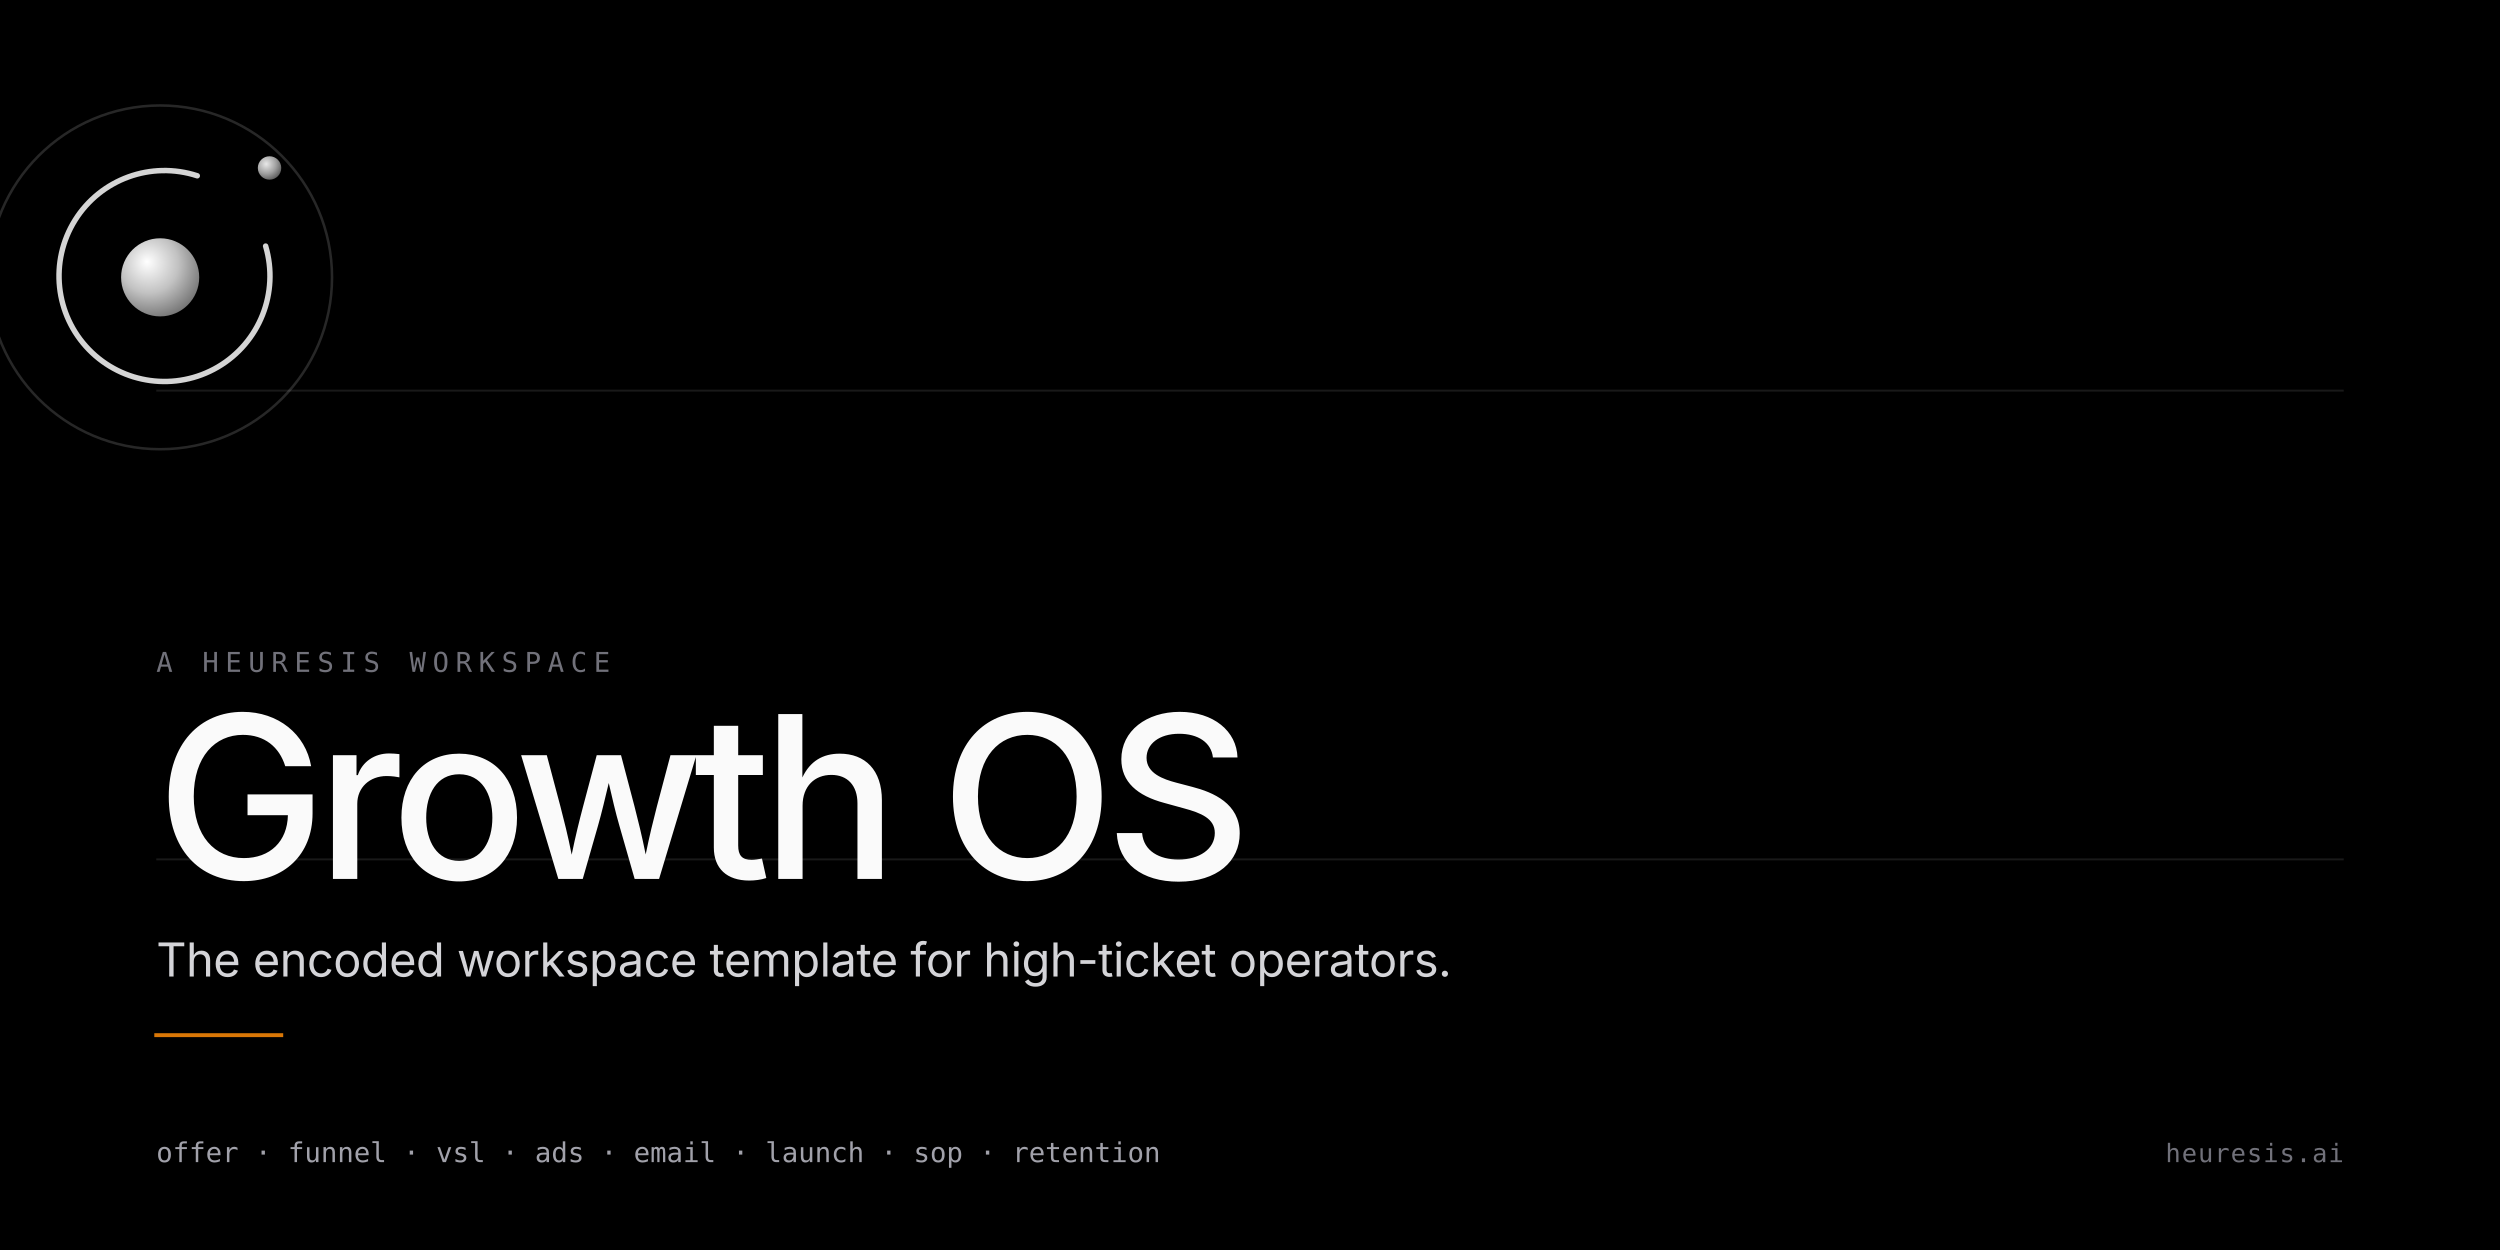
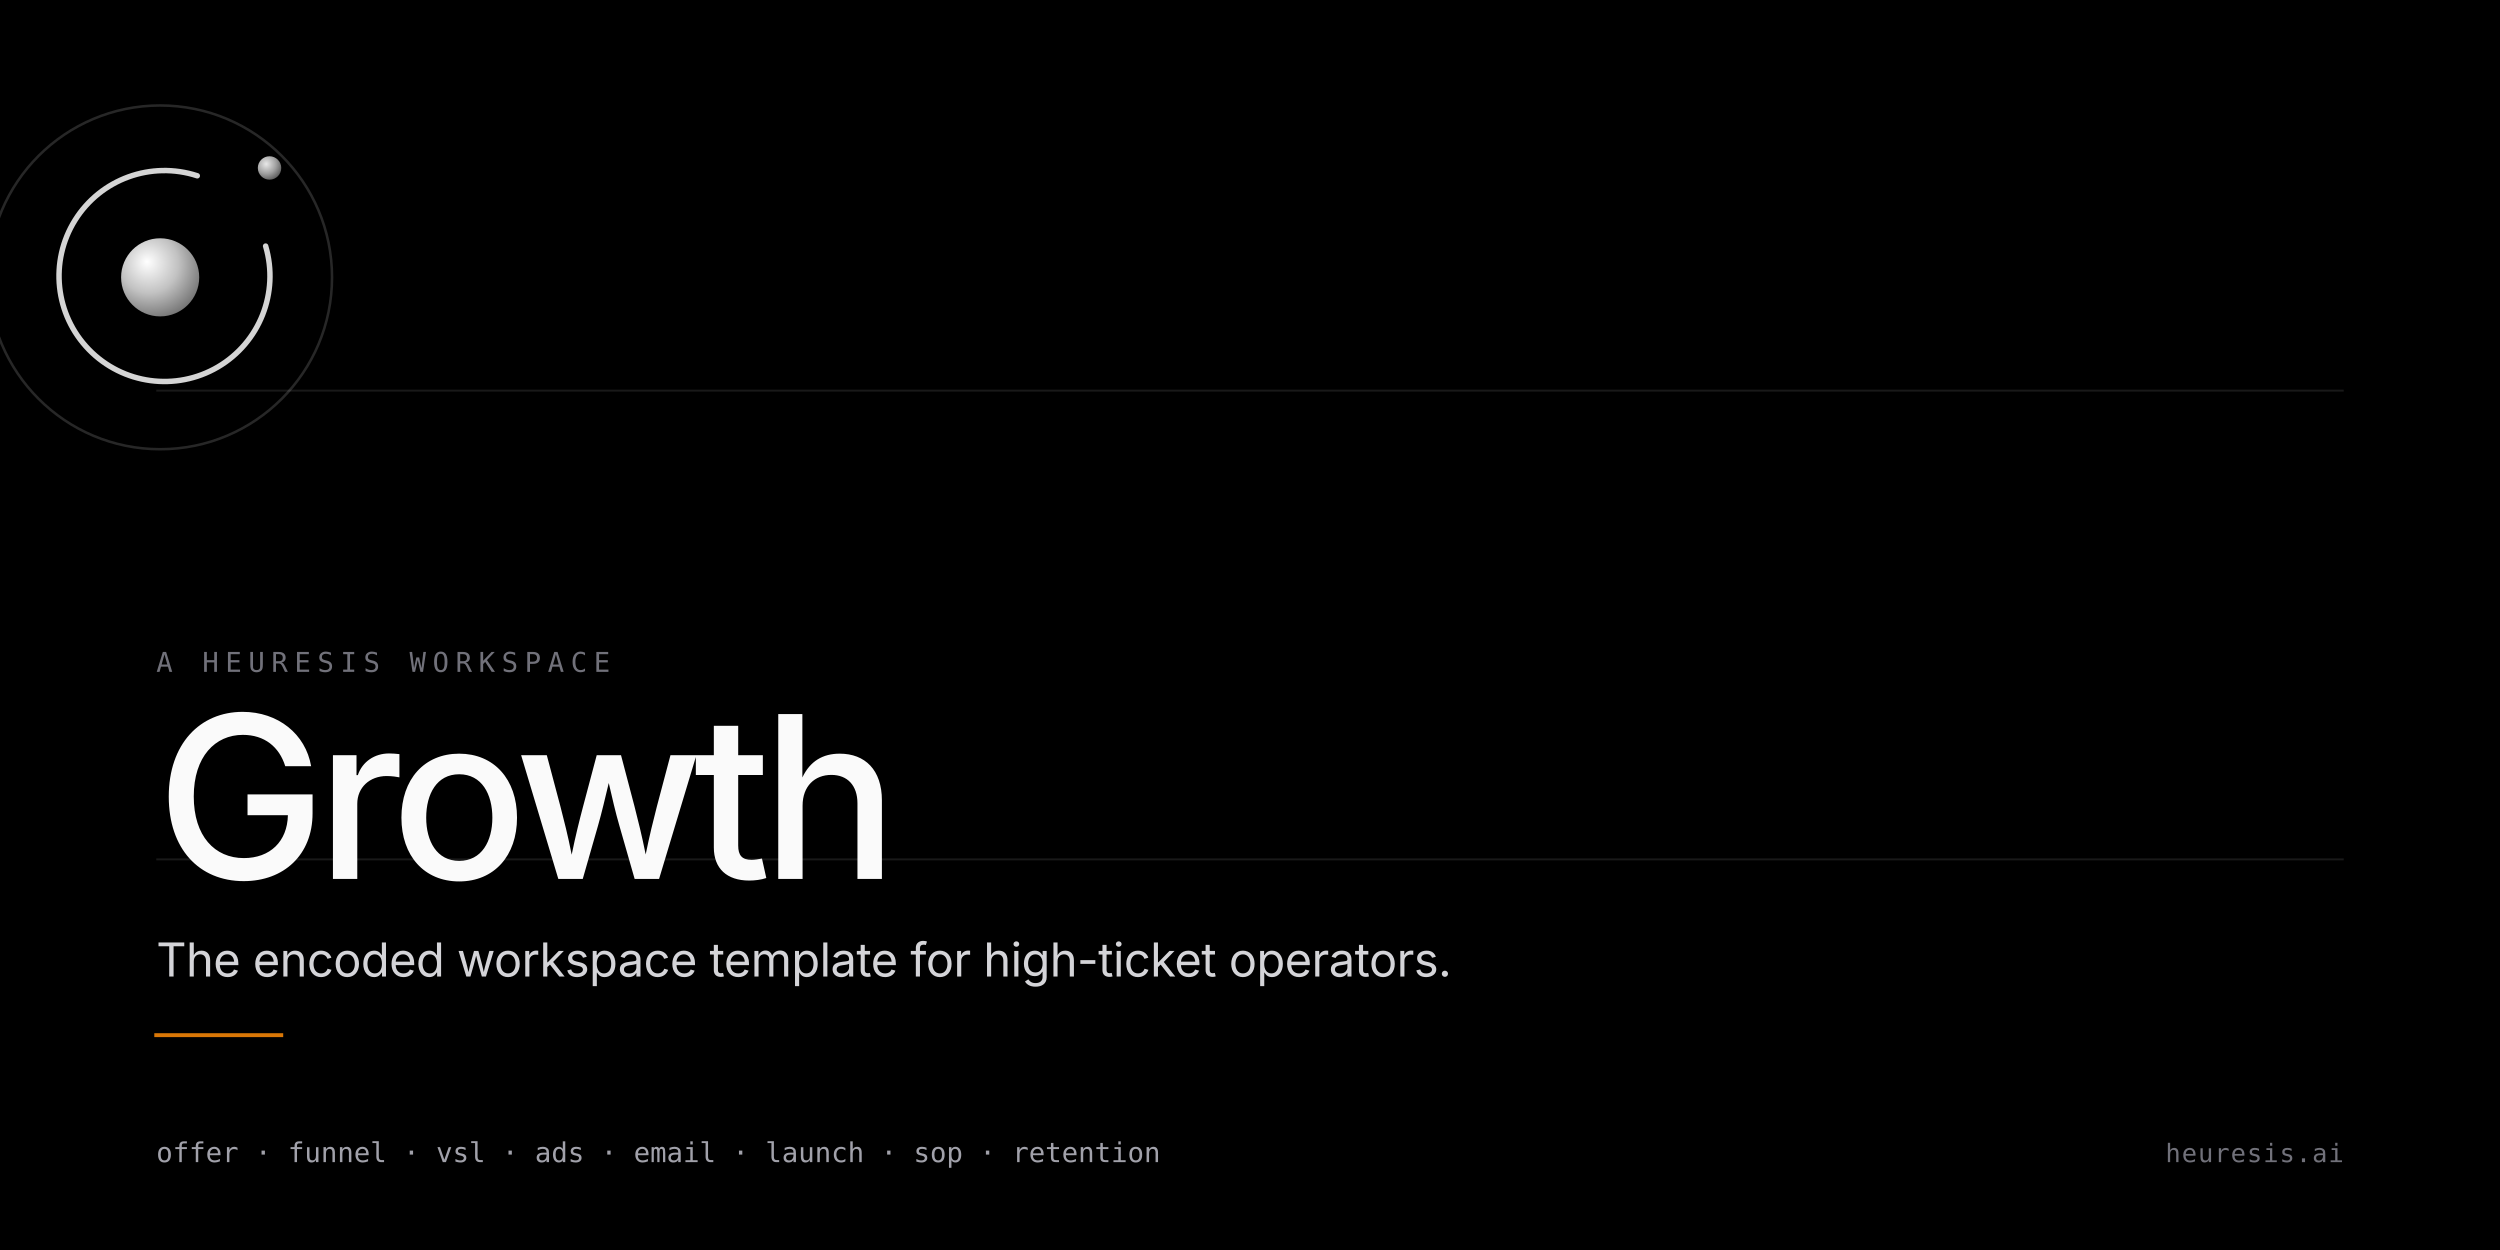
- <svg xmlns="http://www.w3.org/2000/svg" viewBox="0 0 1280 640" width="1280" height="640" role="img" aria-label="Growth OS — a Heuresis workspace template">
+ <svg xmlns="http://www.w3.org/2000/svg" viewBox="0 0 1280 640" width="1280" height="640" role="img" aria-label="Growth — a Heuresis workspace template">
  <defs>
    <radialGradient id="gs-core-d" cx="38%" cy="35%" r="68%" fx="33%" fy="30%">
      <stop offset="0%" stop-color="#ffffff" />
      <stop offset="55%" stop-color="#C2C2C2" />
      <stop offset="100%" stop-color="#787878" />
    </radialGradient>
    <radialGradient id="gs-particle-d" cx="36%" cy="33%" r="70%">
      <stop offset="0%" stop-color="#E8E8E8" />
      <stop offset="60%" stop-color="#A0A0A0" />
      <stop offset="100%" stop-color="#606060" />
    </radialGradient>
    <style>
      .gs-title { font-family: "Geist", "Inter", system-ui, -apple-system, "Segoe UI", Roboto, sans-serif; font-weight: 500; letter-spacing: -0.04em; fill: #fafafa; }
      .gs-subtitle { font-family: "Geist", "Inter", system-ui, -apple-system, "Segoe UI", Roboto, sans-serif; font-weight: 400; letter-spacing: -0.01em; fill: #d4d4d8; }
      .gs-tagline { font-family: "Geist Mono", "JetBrains Mono", "SF Mono", Menlo, Consolas, monospace; font-weight: 400; fill: #a1a1aa; }
      .gs-label { font-family: "Geist Mono", "JetBrains Mono", "SF Mono", Menlo, Consolas, monospace; font-weight: 500; letter-spacing: 0.24em; text-transform: uppercase; fill: #71717a; }
      .gs-meta { font-family: "Geist Mono", "JetBrains Mono", "SF Mono", Menlo, Consolas, monospace; font-weight: 400; letter-spacing: 0.04em; fill: #71717a; }
    </style>
  </defs>
  <rect width="1280" height="640" fill="#000000" />
  <g transform="translate(80 200)" opacity="0.10">
    <path d="M 0 0 L 1120 0" stroke="#fafafa" stroke-width="1" />
    <path d="M 0 240 L 1120 240" stroke="#fafafa" stroke-width="1" />
  </g>
  <g transform="translate(80 140)">
    <g transform="translate(-128 -128) scale(1)">
      <g transform="translate(-126 -126) scale(1)">
        <circle cx="256" cy="256" r="88" fill="none" stroke="#fafafa" stroke-width="1.3" opacity="0.16" />
        <path d="M 310,240 A 54,54 0 1,1 275,204" fill="none" stroke="#fafafa" stroke-width="2.8" stroke-linecap="round" opacity="0.85" />
        <circle cx="256" cy="256" r="20" fill="url(#gs-core-d)" />
        <circle cx="312" cy="200" r="6" fill="url(#gs-particle-d)" />
      </g>
    </g>
  </g>
  <g transform="translate(80 0)">
    <text class="gs-label" x="0" y="344" font-size="14">A  HEURESIS  WORKSPACE</text>
-     <text class="gs-title" x="0" y="450" font-size="116">Growth OS</text>
+     <text class="gs-title" x="0" y="450" font-size="116">Growth</text>
    <text class="gs-subtitle" x="0" y="500" font-size="24">The encoded workspace template for high-ticket operators.</text>
    <line x1="0" y1="530" x2="64" y2="530" stroke="#d97706" stroke-width="2" stroke-linecap="square" />
  </g>
  <g transform="translate(80 595)">
    <text class="gs-tagline" x="0" y="0" font-size="14">offer  ·  funnel  ·  vsl  ·  ads  ·  email  ·  launch  ·  sop  ·  retention</text>
  </g>
  <g transform="translate(1200 595)">
    <text class="gs-meta" x="0" y="0" font-size="13" text-anchor="end">heuresis.ai</text>
  </g>
</svg>
